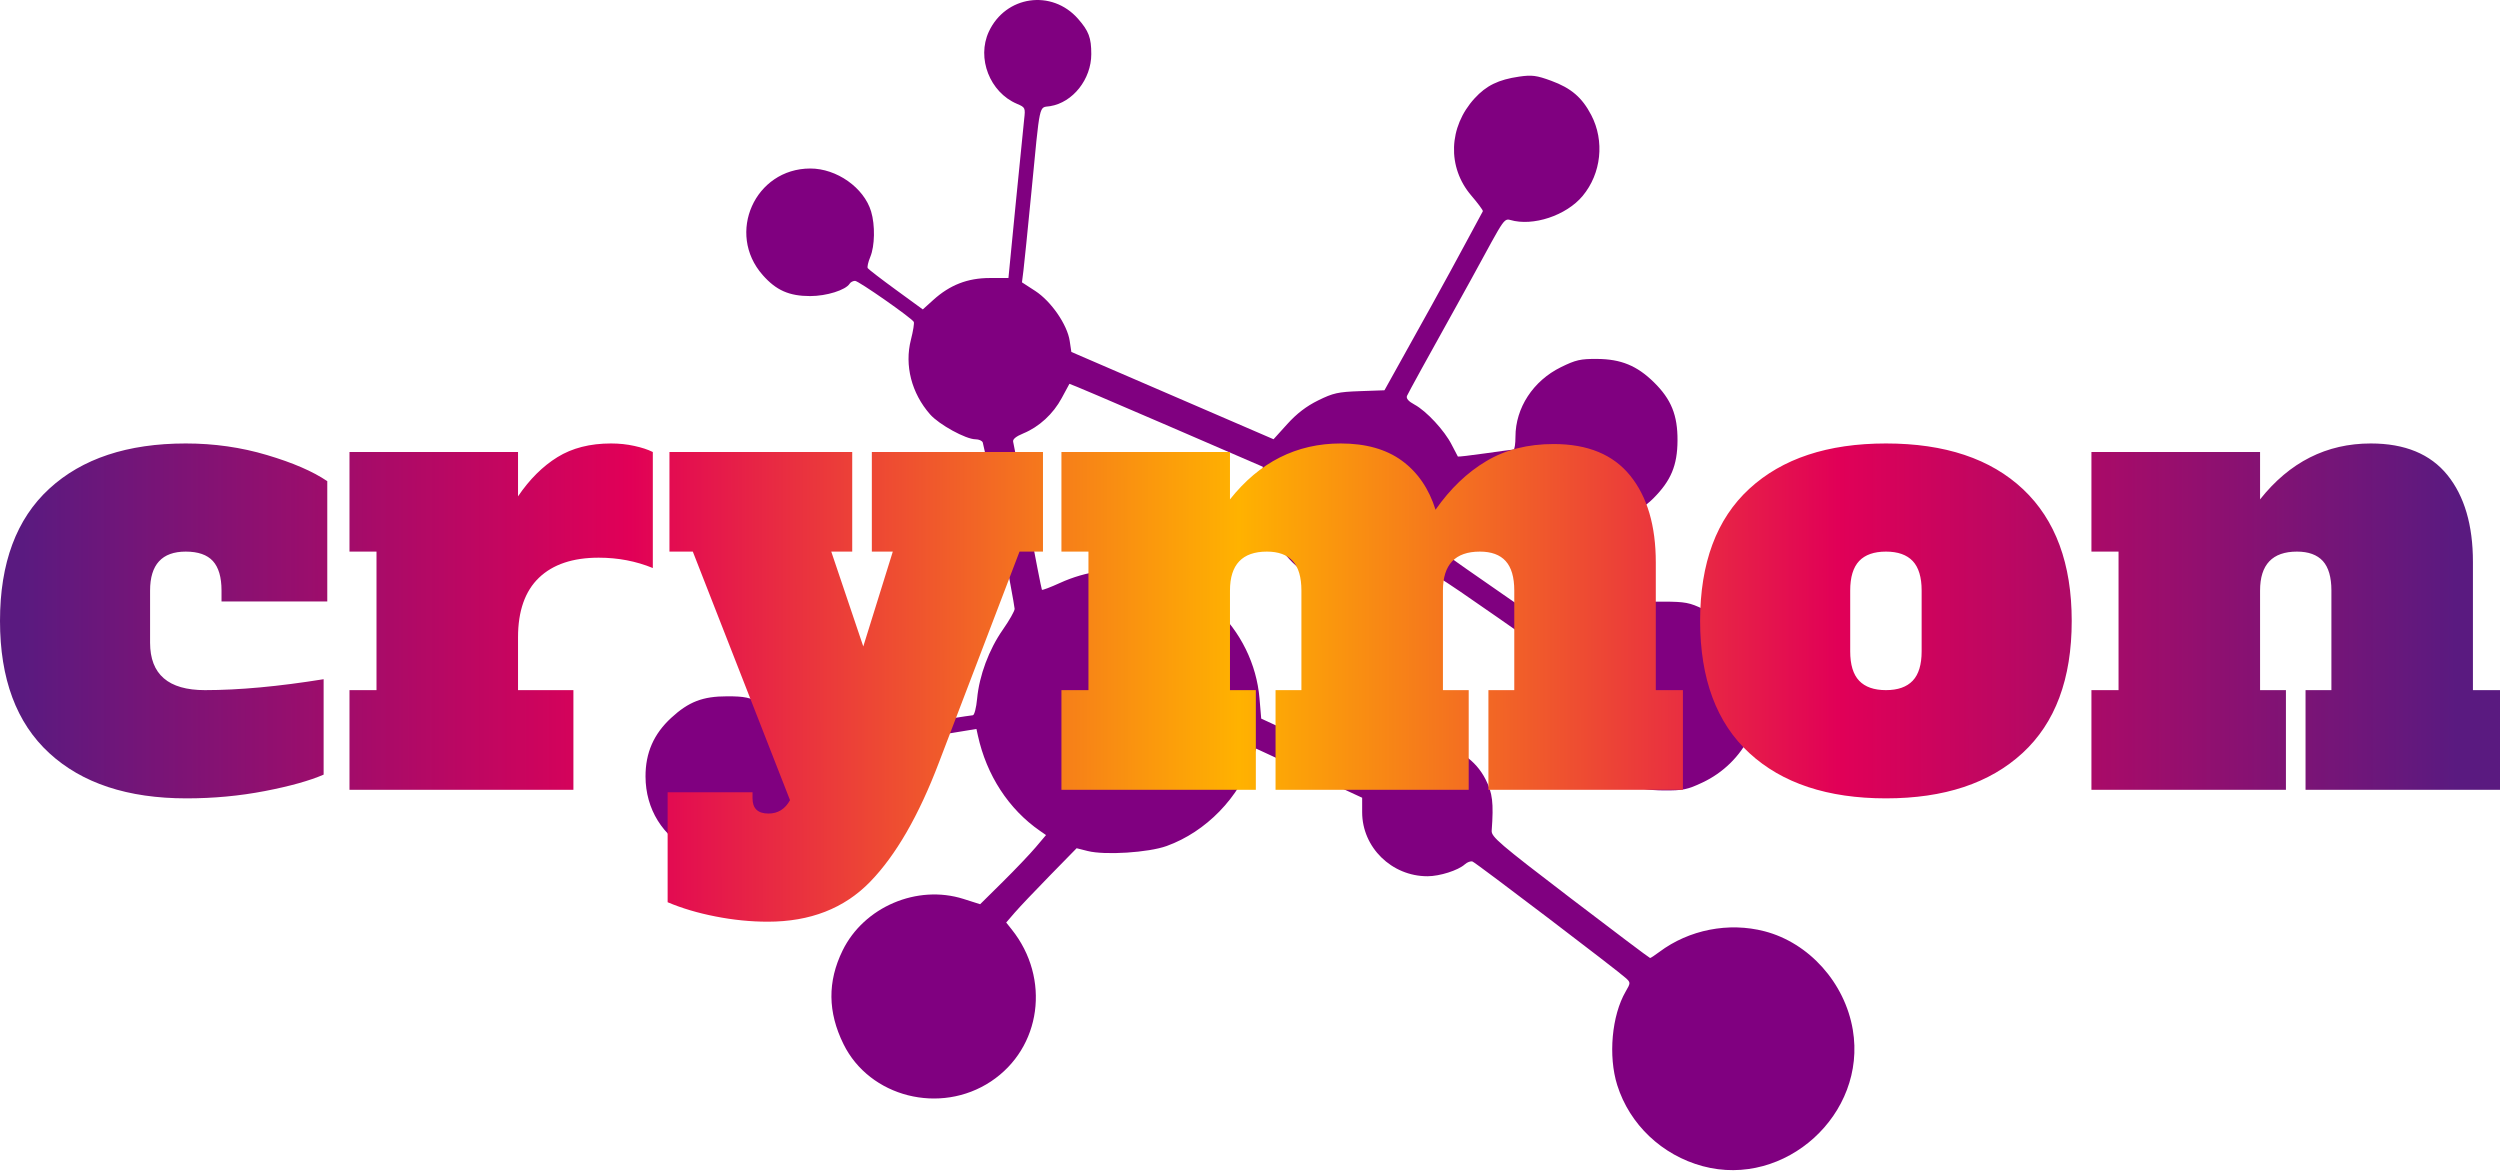
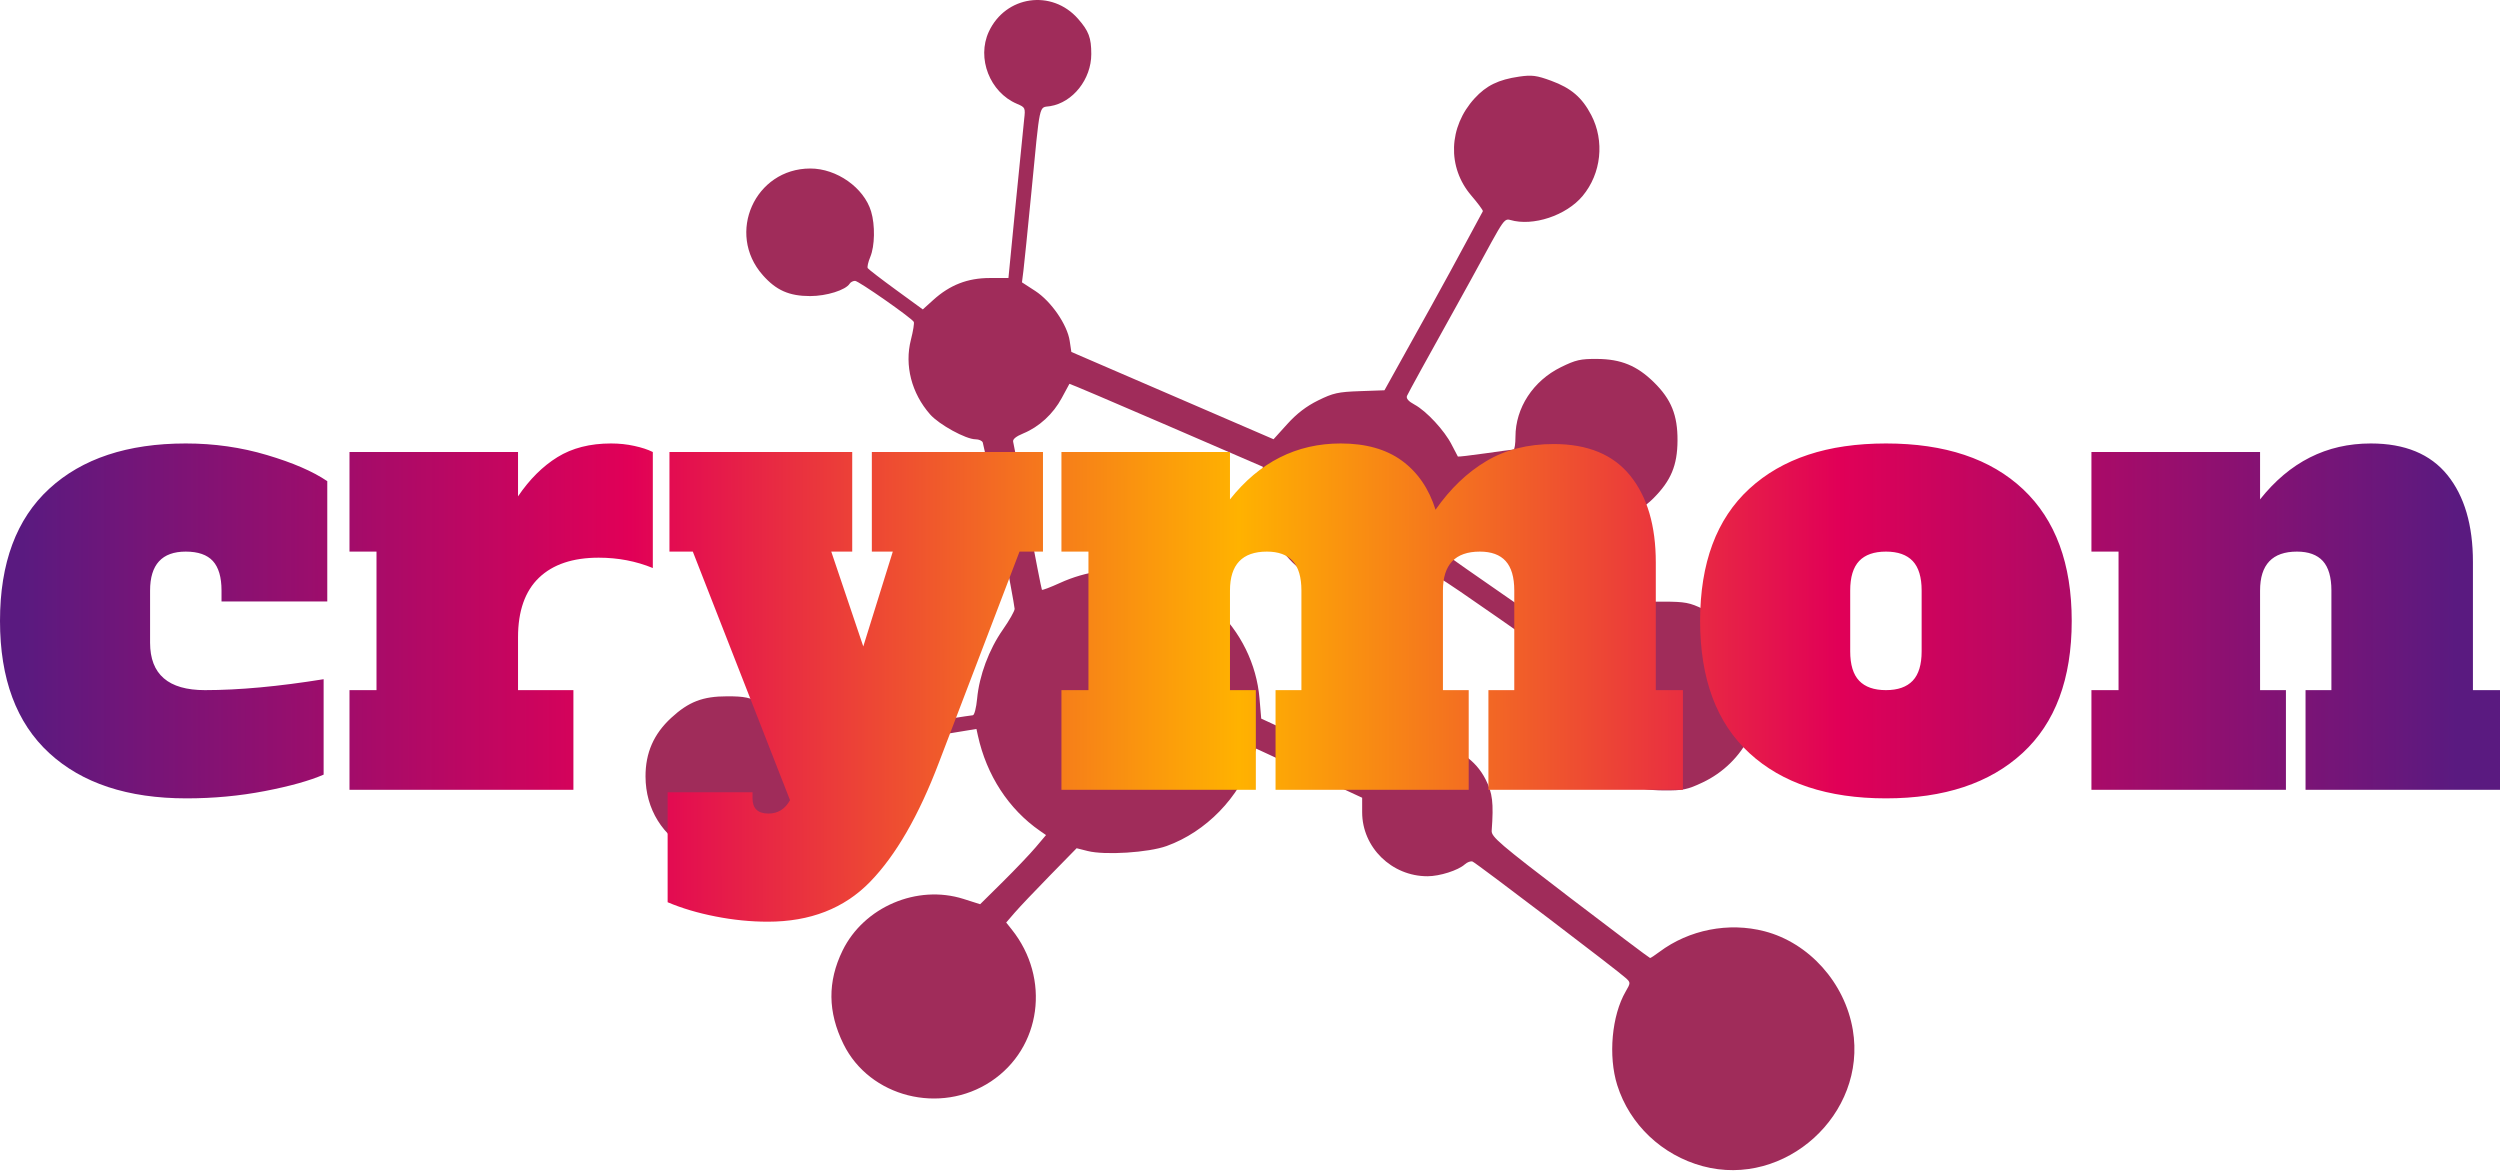
<svg xmlns="http://www.w3.org/2000/svg" width="256.38" height="120" preserveAspectRatio="xMidYMid" version="1.1" viewBox="61.959 5.6 256.38 120">
  <defs>
    <linearGradient id="linearGradient4-4-0" x1="3.236" x2="256.31" y1="-17.608" y2="-17.781" gradientTransform="translate(46.306,77.81)" gradientUnits="userSpaceOnUse">
      <stop stop-color="#5a1a80" offset="0" />
      <stop stop-color="#e10057" offset=".25" />
      <stop stop-color="#ffb200" offset=".5" />
      <stop stop-color="#e10057" offset=".746" />
      <stop stop-color="#5a1a80" offset="1" />
    </linearGradient>
    <filter id="editing-jagged-46-1" x="0" y="0" width="1" height="1">
      <feTurbulence baseFrequency="0" result="turb" seed="1" />
      <feDisplacementMap in="SourceGraphic" in2="turb" />
    </filter>
  </defs>
-   <g transform="translate(-3.988e-5)">
-     <g transform="matrix(.26205 0 0 .26205 131.04 -33.969)" fill="#800080">
-       <path d="m402.72 607.37c-15.92-4.288-28.597-16.308-33.44-31.71-3.583-11.394-2.148-27.267 3.314-36.659 1.914-3.291 1.92-3.472 0.173-5.133-2.83-2.691-58.655-45.141-60.098-45.7-0.708-0.274-2.08 0.219-3.05 1.097-2.598 2.351-9.818 4.648-14.611 4.648-14.023 0-25.552-11.306-25.552-25.059v-5.666l-41.489-19.225-1.127 3.254c-5.529 15.969-18.46 29.273-33.884 34.861-7.127 2.582-24.144 3.666-30.889 1.967l-4.352-1.096-10.504 10.732c-5.777 5.902-11.979 12.445-13.782 14.538l-3.278 3.806 2.152 2.694c15.325 19.185 11.615 46.401-8.111 59.494-19.823 13.158-47.495 6.151-57.718-14.616-6.174-12.541-6.289-24.476-0.353-36.609 8.353-17.073 29.183-25.957 47.336-20.19l6.5 2.065 8.822-8.726c4.852-4.799 10.653-10.889 12.891-13.533l4.068-4.807-2.391-1.658c-12.243-8.489-20.876-21.753-24.277-37.298l-0.562-2.57-32.276 5.295c-17.752 2.912-32.614 5.306-33.026 5.32-0.412 0.014-0.75 3.32-0.75 7.347 0 4.073-0.706 9.395-1.592 11.994-2.06 6.045-9.326 14.078-15.8 17.47-4.424 2.318-6.311 2.678-14.108 2.695-7.527 0.016-9.806-0.377-13.923-2.404-11.302-5.562-17.991-16.353-18.029-29.083-0.028-9.285 3.199-16.663 10.046-22.975 6.856-6.32 12.35-8.435 21.905-8.434 6.821 8.6e-4 8.856 0.428 13.804 2.897 5.841 2.914 11.843 8.553 13.894 13.053 0.797 1.75 1.692 2.295 3.204 1.955 3.128-0.704 63.981-10.49 65.232-10.49 0.597 0 1.347-2.894 1.683-6.488 0.847-9.075 4.631-19.228 10.06-26.995 2.543-3.637 4.623-7.306 4.623-8.154 0-1.774-11.772-63.227-12.473-65.113-0.256-0.688-1.532-1.25-2.836-1.25-3.776 0-14.27-5.756-17.778-9.751-7.272-8.282-10.072-19.179-7.504-29.203 0.878-3.426 1.38-6.578 1.115-7.005-1.03-1.667-21.611-16.041-22.968-16.041-0.792 0-1.747 0.497-2.122 1.104-1.542 2.495-9.04 4.852-15.436 4.852-8.252 0-13.33-2.252-18.613-8.253-14.343-16.294-3.029-41.623 18.613-41.671 10.368-0.023 21.05 7.517 23.839 16.827 1.604 5.355 1.452 13.509-0.333 17.78-0.821 1.966-1.267 3.94-0.991 4.387 0.276 0.447 5.237 4.263 11.025 8.481l10.523 7.669 4.098-3.702c6.513-5.884 13.46-8.584 22.088-8.584h7.328l2.805-28.694c1.543-15.782 3.047-30.801 3.342-33.376 0.523-4.558 0.448-4.72-2.844-6.117-10.585-4.495-15.783-17.838-10.985-28.201 6.536-14.118 24.665-16.737 34.93-5.046 4.184 4.766 5.174 7.406 5.174 13.795 0 9.839-7.218 18.962-16.128 20.387-4.482 0.717-3.798-2.469-7.38 34.363-1.364 14.025-2.736 27.543-3.051 30.04l-0.571 4.54 5.182 3.358c6.221 4.031 12.544 13.19 13.498 19.551l0.65 4.331 79.126 34.161 5.386-5.952c3.706-4.096 7.467-6.977 12.06-9.24 5.885-2.9 7.814-3.329 16.318-3.628l9.645-0.34 18.383-33.072c10.11-18.19 19.864-36.679 20.11-36.983 0.246-0.303-2.393-3.678-4.5-6.136-9.505-11.086-8.971-26.854 1.287-38.062 4.579-5.003 9.344-7.327 17.418-8.496 4.977-0.721 6.832-0.481 12.554 1.623 7.812 2.872 12.073 6.524 15.676 13.436 5.285 10.139 3.934 22.84-3.366 31.624-6.381 7.679-19.473 12.029-28.33 9.415-3.062-0.904-2.934 1.128-21.304 34.078-10.195 18.288-18.798 33.931-19.116 34.764-0.391 1.022 0.57 2.133 2.958 3.419 4.642 2.5 11.746 10.166 14.525 15.675 1.219 2.416 2.31 4.504 2.425 4.641 0.115 0.137 4.897-0.417 10.627-1.232 5.73-0.814 10.755-1.489 11.168-1.499 0.412-0.01 0.75-2.264 0.75-5.008 0-11.282 6.912-21.874 17.758-27.211 5.84-2.874 7.676-3.293 14.224-3.244 9.341 0.069 15.59 2.643 22.213 9.149 6.765 6.645 9.279 12.858 9.222 22.795-0.055 9.717-2.55 15.689-9.444 22.607-14.357 14.406-40.836 10.546-50.047-7.296-1.722-3.336-2.216-3.641-5.165-3.188-1.794 0.276-6.861 1.048-11.261 1.717-7.012 1.065-7.975 1.459-7.795 3.188 0.471 4.537-1.982 15.078-4.816 20.693-1.673 3.314-2.67 6.362-2.215 6.774 0.94 0.85 49.152 34.251 51.089 35.394 0.814 0.48 3.062-1.224 6.328-4.798 3.337-3.651 7.336-6.66 11.72-8.817 6.13-3.016 7.404-3.271 16.172-3.238 8.413 0.032 10.211 0.372 15.496 2.931 7.593 3.676 14.326 10.397 18.082 18.046 2.658 5.413 2.94 6.946 2.939 15.987-1.9e-4 8.933-0.3 10.61-2.807 15.717-3.869 7.881-10.402 14.279-18.468 18.087-5.967 2.817-7.683 3.168-15.225 3.112-11.888-0.087-18.567-2.807-26.588-10.828-4.447-4.447-6.703-7.704-8.37-12.088-2.248-5.908-3.136-15.465-2.042-21.976 0.488-2.902-0.189-3.455-27.395-22.4-25.662-17.869-28.064-19.319-30-18.108-18.172 11.359-38.502 9.424-51.941-4.944-7.594-8.119-10.124-14.579-10.36-26.453l-0.196-9.881-37.764-16.326c-20.77-8.979-37.826-16.233-37.901-16.119-0.075 0.114-1.429 2.618-3.008 5.565-3.329 6.212-8.845 11.288-15.045 13.844-2.906 1.198-4.229 2.298-3.963 3.298 0.219 0.825 2.774 14.1 5.678 29.5s5.413 28.182 5.575 28.404c0.162 0.222 3.338-0.984 7.057-2.679 20.629-9.405 44.117-5.647 60.657 9.706 10.049 9.328 16.307 22.056 17.439 35.473l0.667 7.903 43.984 20.365 2.874-2.874c12.22-12.22 33.138-9.028 40.921 6.244 2.763 5.421 3.214 9.18 2.416 20.13-0.175 2.396 2.978 5.094 30.672 26.25 16.977 12.969 31.069 23.58 31.317 23.58 0.248 0 1.883-1.074 3.634-2.386 11.602-8.695 27.111-11.738 41.168-8.076 17.43 4.54 31.431 20.174 34.532 38.561 5.561 32.966-26.467 62.054-58.752 53.36z" fill="#800080" />
-     </g>
-     <path transform="matrix(.98598 0 0 .97366 15.415 10.837)" d="m66.596 78.71q-9.15 0-14.27-4.77t-5.12-13.92 5.12-13.92 14.2-4.77q4.42 0 8.45 1.22 4.03 1.21 6.27 2.75v12.67h-11v-1.15q0-2.11-0.9-3.11-0.9-0.99-2.82-0.99-3.71 0-3.71 4.1v5.5q0 4.99 5.7 4.99 5.31 0 12.35-1.15v10.05q-2.18 0.96-6.11 1.73-3.94 0.77-8.16 0.77zm44.16-37.38q1.28 0 2.43 0.26 1.15 0.25 1.92 0.64v12.22q-2.62-1.09-5.63-1.09-4.03 0-6.21 2.11-2.18 2.12-2.18 6.28v5.56h5.76v10.5h-23.29v-10.5h2.81v-14.59h-2.81v-10.49h17.53v4.67q1.8-2.69 4.1-4.13t5.57-1.44zm27.13 0.9h17.8v10.49h-2.44l-8.38 22.21q-3.14 8.38-7.17 12.58-4.03 4.19-10.62 4.19-2.69 0-5.44-0.55-2.75-0.54-4.99-1.5v-11.58h8.83v0.64q0 1.6 1.66 1.6 1.47 0 2.24-1.41l-10.11-26.18h-2.43v-10.49h19.01v10.49h-2.18l3.33 9.99 3.07-9.99h-2.18zm81.54 25.08h2.82v10.5h-20.23v-10.5h2.69v-10.49q0-2.11-0.9-3.11-0.89-0.99-2.68-0.99-3.84 0-3.84 4.1v10.49h2.68v10.5h-20.09v-10.5h2.69v-10.49q0-2.11-0.9-3.11-0.9-0.99-2.69-0.99-3.84 0-3.84 4.1v10.49h2.69v10.5h-20.22v-10.5h2.81v-14.59h-2.81v-10.49h17.53v4.99q4.61-5.89 11.52-5.89 3.91 0 6.37 1.82 2.46 1.83 3.49 5.16 2.3-3.33 5.28-5.12 2.97-1.8 7.01-1.8 5.31 0 7.96 3.33 2.66 3.33 2.66 9.15zm23.94 11.4q-9.09 0-14.21-4.77t-5.12-13.92 5.12-13.92 14.21-4.77q9.21 0 14.27 4.83 5.05 4.83 5.05 13.86 0 9.15-5.12 13.92t-14.2 4.77zm0-11.4q1.85 0 2.78-0.99t0.93-3.1v-6.4q0-2.11-0.93-3.11-0.93-0.99-2.78-0.99-1.86 0-2.79 0.99-0.93 1-0.93 3.11v6.4q0 2.11 0.93 3.1t2.79 0.99zm61.05 0h2.82v10.5h-20.23v-10.5h2.69v-10.49q0-2.11-0.89-3.11-0.9-0.99-2.69-0.99-3.84 0-3.84 4.1v10.49h2.69v10.5h-20.23v-10.5h2.82v-14.59h-2.82v-10.49h17.54v4.99q4.61-5.89 11.52-5.89 5.31 0 7.97 3.33 2.65 3.33 2.65 9.15z" fill="url(#linearGradient4-4-0)" filter="url(#editing-jagged-46-1)" />
+   <g transform="matrix(.26205 0 0 .26205 131.04 -33.969)" fill="#a02c5a">
+     <path d="m402.72 607.37c-15.92-4.288-28.597-16.308-33.44-31.71-3.583-11.394-2.148-27.267 3.314-36.659 1.914-3.291 1.92-3.472 0.173-5.133-2.83-2.691-58.655-45.141-60.098-45.7-0.708-0.274-2.08 0.219-3.05 1.097-2.598 2.351-9.818 4.648-14.611 4.648-14.023 0-25.552-11.306-25.552-25.059v-5.666l-41.489-19.225-1.127 3.254c-5.529 15.969-18.46 29.273-33.884 34.861-7.127 2.582-24.144 3.666-30.889 1.967l-4.352-1.096-10.504 10.732c-5.777 5.902-11.979 12.445-13.782 14.538l-3.278 3.806 2.152 2.694c15.325 19.185 11.615 46.401-8.111 59.494-19.823 13.158-47.495 6.151-57.718-14.616-6.174-12.541-6.289-24.476-0.353-36.609 8.353-17.073 29.183-25.957 47.336-20.19l6.5 2.065 8.822-8.726c4.852-4.799 10.653-10.889 12.891-13.533l4.068-4.807-2.391-1.658c-12.243-8.489-20.876-21.753-24.277-37.298l-0.562-2.57-32.276 5.295c-17.752 2.912-32.614 5.306-33.026 5.32-0.412 0.014-0.75 3.32-0.75 7.347 0 4.073-0.706 9.395-1.592 11.994-2.06 6.045-9.326 14.078-15.8 17.47-4.424 2.318-6.311 2.678-14.108 2.695-7.527 0.016-9.806-0.377-13.923-2.404-11.302-5.562-17.991-16.353-18.029-29.083-0.028-9.285 3.199-16.663 10.046-22.975 6.856-6.32 12.35-8.435 21.905-8.434 6.821 8.6e-4 8.856 0.428 13.804 2.897 5.841 2.914 11.843 8.553 13.894 13.053 0.797 1.75 1.692 2.295 3.204 1.955 3.128-0.704 63.981-10.49 65.232-10.49 0.597 0 1.347-2.894 1.683-6.488 0.847-9.075 4.631-19.228 10.06-26.995 2.543-3.637 4.623-7.306 4.623-8.154 0-1.774-11.772-63.227-12.473-65.113-0.256-0.688-1.532-1.25-2.836-1.25-3.776 0-14.27-5.756-17.778-9.751-7.272-8.282-10.072-19.179-7.504-29.203 0.878-3.426 1.38-6.578 1.115-7.005-1.03-1.667-21.611-16.041-22.968-16.041-0.792 0-1.747 0.497-2.122 1.104-1.542 2.495-9.04 4.852-15.436 4.852-8.252 0-13.33-2.252-18.613-8.253-14.343-16.294-3.029-41.623 18.613-41.671 10.368-0.023 21.05 7.517 23.839 16.827 1.604 5.355 1.452 13.509-0.333 17.78-0.821 1.966-1.267 3.94-0.991 4.387 0.276 0.447 5.237 4.263 11.025 8.481l10.523 7.669 4.098-3.702c6.513-5.884 13.46-8.584 22.088-8.584h7.328l2.805-28.694c1.543-15.782 3.047-30.801 3.342-33.376 0.523-4.558 0.448-4.72-2.844-6.117-10.585-4.495-15.783-17.838-10.985-28.201 6.536-14.118 24.665-16.737 34.93-5.046 4.184 4.766 5.174 7.406 5.174 13.795 0 9.839-7.218 18.962-16.128 20.387-4.482 0.717-3.798-2.469-7.38 34.363-1.364 14.025-2.736 27.543-3.051 30.04l-0.571 4.54 5.182 3.358c6.221 4.031 12.544 13.19 13.498 19.551l0.65 4.331 79.126 34.161 5.386-5.952c3.706-4.096 7.467-6.977 12.06-9.24 5.885-2.9 7.814-3.329 16.318-3.628l9.645-0.34 18.383-33.072c10.11-18.19 19.864-36.679 20.11-36.983 0.246-0.303-2.393-3.678-4.5-6.136-9.505-11.086-8.971-26.854 1.287-38.062 4.579-5.003 9.344-7.327 17.418-8.496 4.977-0.721 6.832-0.481 12.554 1.623 7.812 2.872 12.073 6.524 15.676 13.436 5.285 10.139 3.934 22.84-3.366 31.624-6.381 7.679-19.473 12.029-28.33 9.415-3.062-0.904-2.934 1.128-21.304 34.078-10.195 18.288-18.798 33.931-19.116 34.764-0.391 1.022 0.57 2.133 2.958 3.419 4.642 2.5 11.746 10.166 14.525 15.675 1.219 2.416 2.31 4.504 2.425 4.641 0.115 0.137 4.897-0.417 10.627-1.232 5.73-0.814 10.755-1.489 11.168-1.499 0.412-0.01 0.75-2.264 0.75-5.008 0-11.282 6.912-21.874 17.758-27.211 5.84-2.874 7.676-3.293 14.224-3.244 9.341 0.069 15.59 2.643 22.213 9.149 6.765 6.645 9.279 12.858 9.222 22.795-0.055 9.717-2.55 15.689-9.444 22.607-14.357 14.406-40.836 10.546-50.047-7.296-1.722-3.336-2.216-3.641-5.165-3.188-1.794 0.276-6.861 1.048-11.261 1.717-7.012 1.065-7.975 1.459-7.795 3.188 0.471 4.537-1.982 15.078-4.816 20.693-1.673 3.314-2.67 6.362-2.215 6.774 0.94 0.85 49.152 34.251 51.089 35.394 0.814 0.48 3.062-1.224 6.328-4.798 3.337-3.651 7.336-6.66 11.72-8.817 6.13-3.016 7.404-3.271 16.172-3.238 8.413 0.032 10.211 0.372 15.496 2.931 7.593 3.676 14.326 10.397 18.082 18.046 2.658 5.413 2.94 6.946 2.939 15.987-1.9e-4 8.933-0.3 10.61-2.807 15.717-3.869 7.881-10.402 14.279-18.468 18.087-5.967 2.817-7.683 3.168-15.225 3.112-11.888-0.087-18.567-2.807-26.588-10.828-4.447-4.447-6.703-7.704-8.37-12.088-2.248-5.908-3.136-15.465-2.042-21.976 0.488-2.902-0.189-3.455-27.395-22.4-25.662-17.869-28.064-19.319-30-18.108-18.172 11.359-38.502 9.424-51.941-4.944-7.594-8.119-10.124-14.579-10.36-26.453l-0.196-9.881-37.764-16.326c-20.77-8.979-37.826-16.233-37.901-16.119-0.075 0.114-1.429 2.618-3.008 5.565-3.329 6.212-8.845 11.288-15.045 13.844-2.906 1.198-4.229 2.298-3.963 3.298 0.219 0.825 2.774 14.1 5.678 29.5s5.413 28.182 5.575 28.404c0.162 0.222 3.338-0.984 7.057-2.679 20.629-9.405 44.117-5.647 60.657 9.706 10.049 9.328 16.307 22.056 17.439 35.473l0.667 7.903 43.984 20.365 2.874-2.874c12.22-12.22 33.138-9.028 40.921 6.244 2.763 5.421 3.214 9.18 2.416 20.13-0.175 2.396 2.978 5.094 30.672 26.25 16.977 12.969 31.069 23.58 31.317 23.58 0.248 0 1.883-1.074 3.634-2.386 11.602-8.695 27.111-11.738 41.168-8.076 17.43 4.54 31.431 20.174 34.532 38.561 5.561 32.966-26.467 62.054-58.752 53.36z" fill="#a02c5a" />
  </g>
+   <path transform="matrix(.98598 0 0 .97366 15.415 10.837)" d="m66.596 78.71q-9.15 0-14.27-4.77t-5.12-13.92 5.12-13.92 14.2-4.77q4.42 0 8.45 1.22 4.03 1.21 6.27 2.75v12.67h-11v-1.15q0-2.11-0.9-3.11-0.9-0.99-2.82-0.99-3.71 0-3.71 4.1v5.5q0 4.99 5.7 4.99 5.31 0 12.35-1.15v10.05q-2.18 0.96-6.11 1.73-3.94 0.77-8.16 0.77zm44.16-37.38q1.28 0 2.43 0.26 1.15 0.25 1.92 0.64v12.22q-2.62-1.09-5.63-1.09-4.03 0-6.21 2.11-2.18 2.12-2.18 6.28v5.56h5.76v10.5h-23.29v-10.5h2.81v-14.59h-2.81v-10.49h17.53v4.67q1.8-2.69 4.1-4.13t5.57-1.44zm27.13 0.9h17.8v10.49h-2.44l-8.38 22.21q-3.14 8.38-7.17 12.58-4.03 4.19-10.62 4.19-2.69 0-5.44-0.55-2.75-0.54-4.99-1.5v-11.58h8.83v0.64q0 1.6 1.66 1.6 1.47 0 2.24-1.41l-10.11-26.18h-2.43v-10.49h19.01v10.49h-2.18l3.33 9.99 3.07-9.99h-2.18zm81.54 25.08h2.82v10.5h-20.23v-10.5h2.69v-10.49q0-2.11-0.9-3.11-0.89-0.99-2.68-0.99-3.84 0-3.84 4.1v10.49h2.68v10.5h-20.09v-10.5h2.69v-10.49q0-2.11-0.9-3.11-0.9-0.99-2.69-0.99-3.84 0-3.84 4.1v10.49h2.69v10.5h-20.22v-10.5h2.81v-14.59h-2.81v-10.49h17.53v4.99q4.61-5.89 11.52-5.89 3.91 0 6.37 1.82 2.46 1.83 3.49 5.16 2.3-3.33 5.28-5.12 2.97-1.8 7.01-1.8 5.31 0 7.96 3.33 2.66 3.33 2.66 9.15zm23.94 11.4q-9.09 0-14.21-4.77t-5.12-13.92 5.12-13.92 14.21-4.77q9.21 0 14.27 4.83 5.05 4.83 5.05 13.86 0 9.15-5.12 13.92t-14.2 4.77zm0-11.4q1.85 0 2.78-0.99t0.93-3.1v-6.4q0-2.11-0.93-3.11-0.93-0.99-2.78-0.99-1.86 0-2.79 0.99-0.93 1-0.93 3.11v6.4q0 2.11 0.93 3.1t2.79 0.99zm61.05 0h2.82v10.5h-20.23v-10.5h2.69v-10.49q0-2.11-0.89-3.11-0.9-0.99-2.69-0.99-3.84 0-3.84 4.1v10.49h2.69v10.5h-20.23v-10.5h2.82v-14.59h-2.82v-10.49h17.54v4.99q4.61-5.89 11.52-5.89 5.31 0 7.97 3.33 2.65 3.33 2.65 9.15z" fill="url(#linearGradient4-4-0)" filter="url(#editing-jagged-46-1)" />
</svg>
